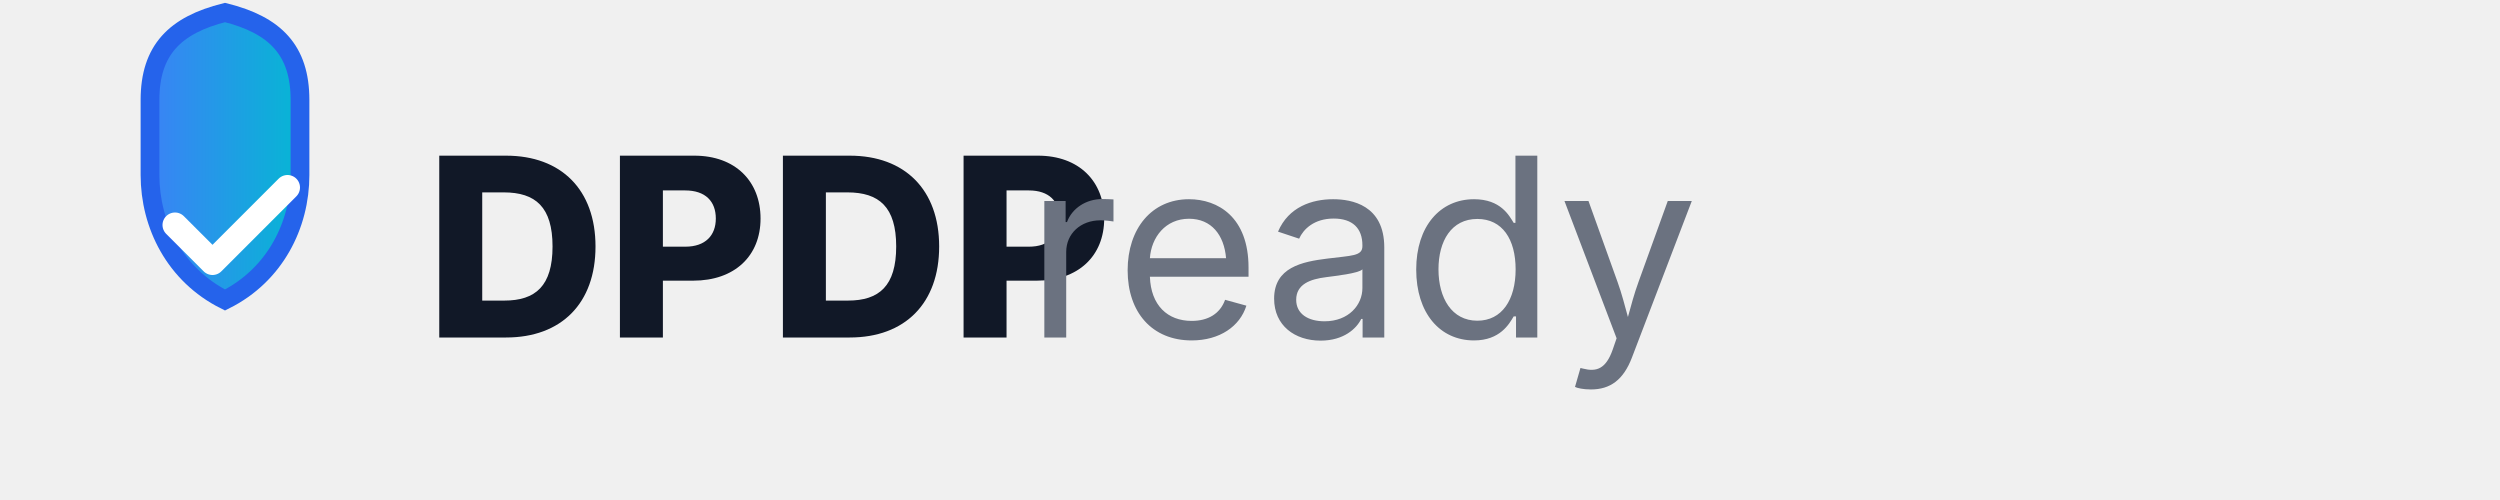
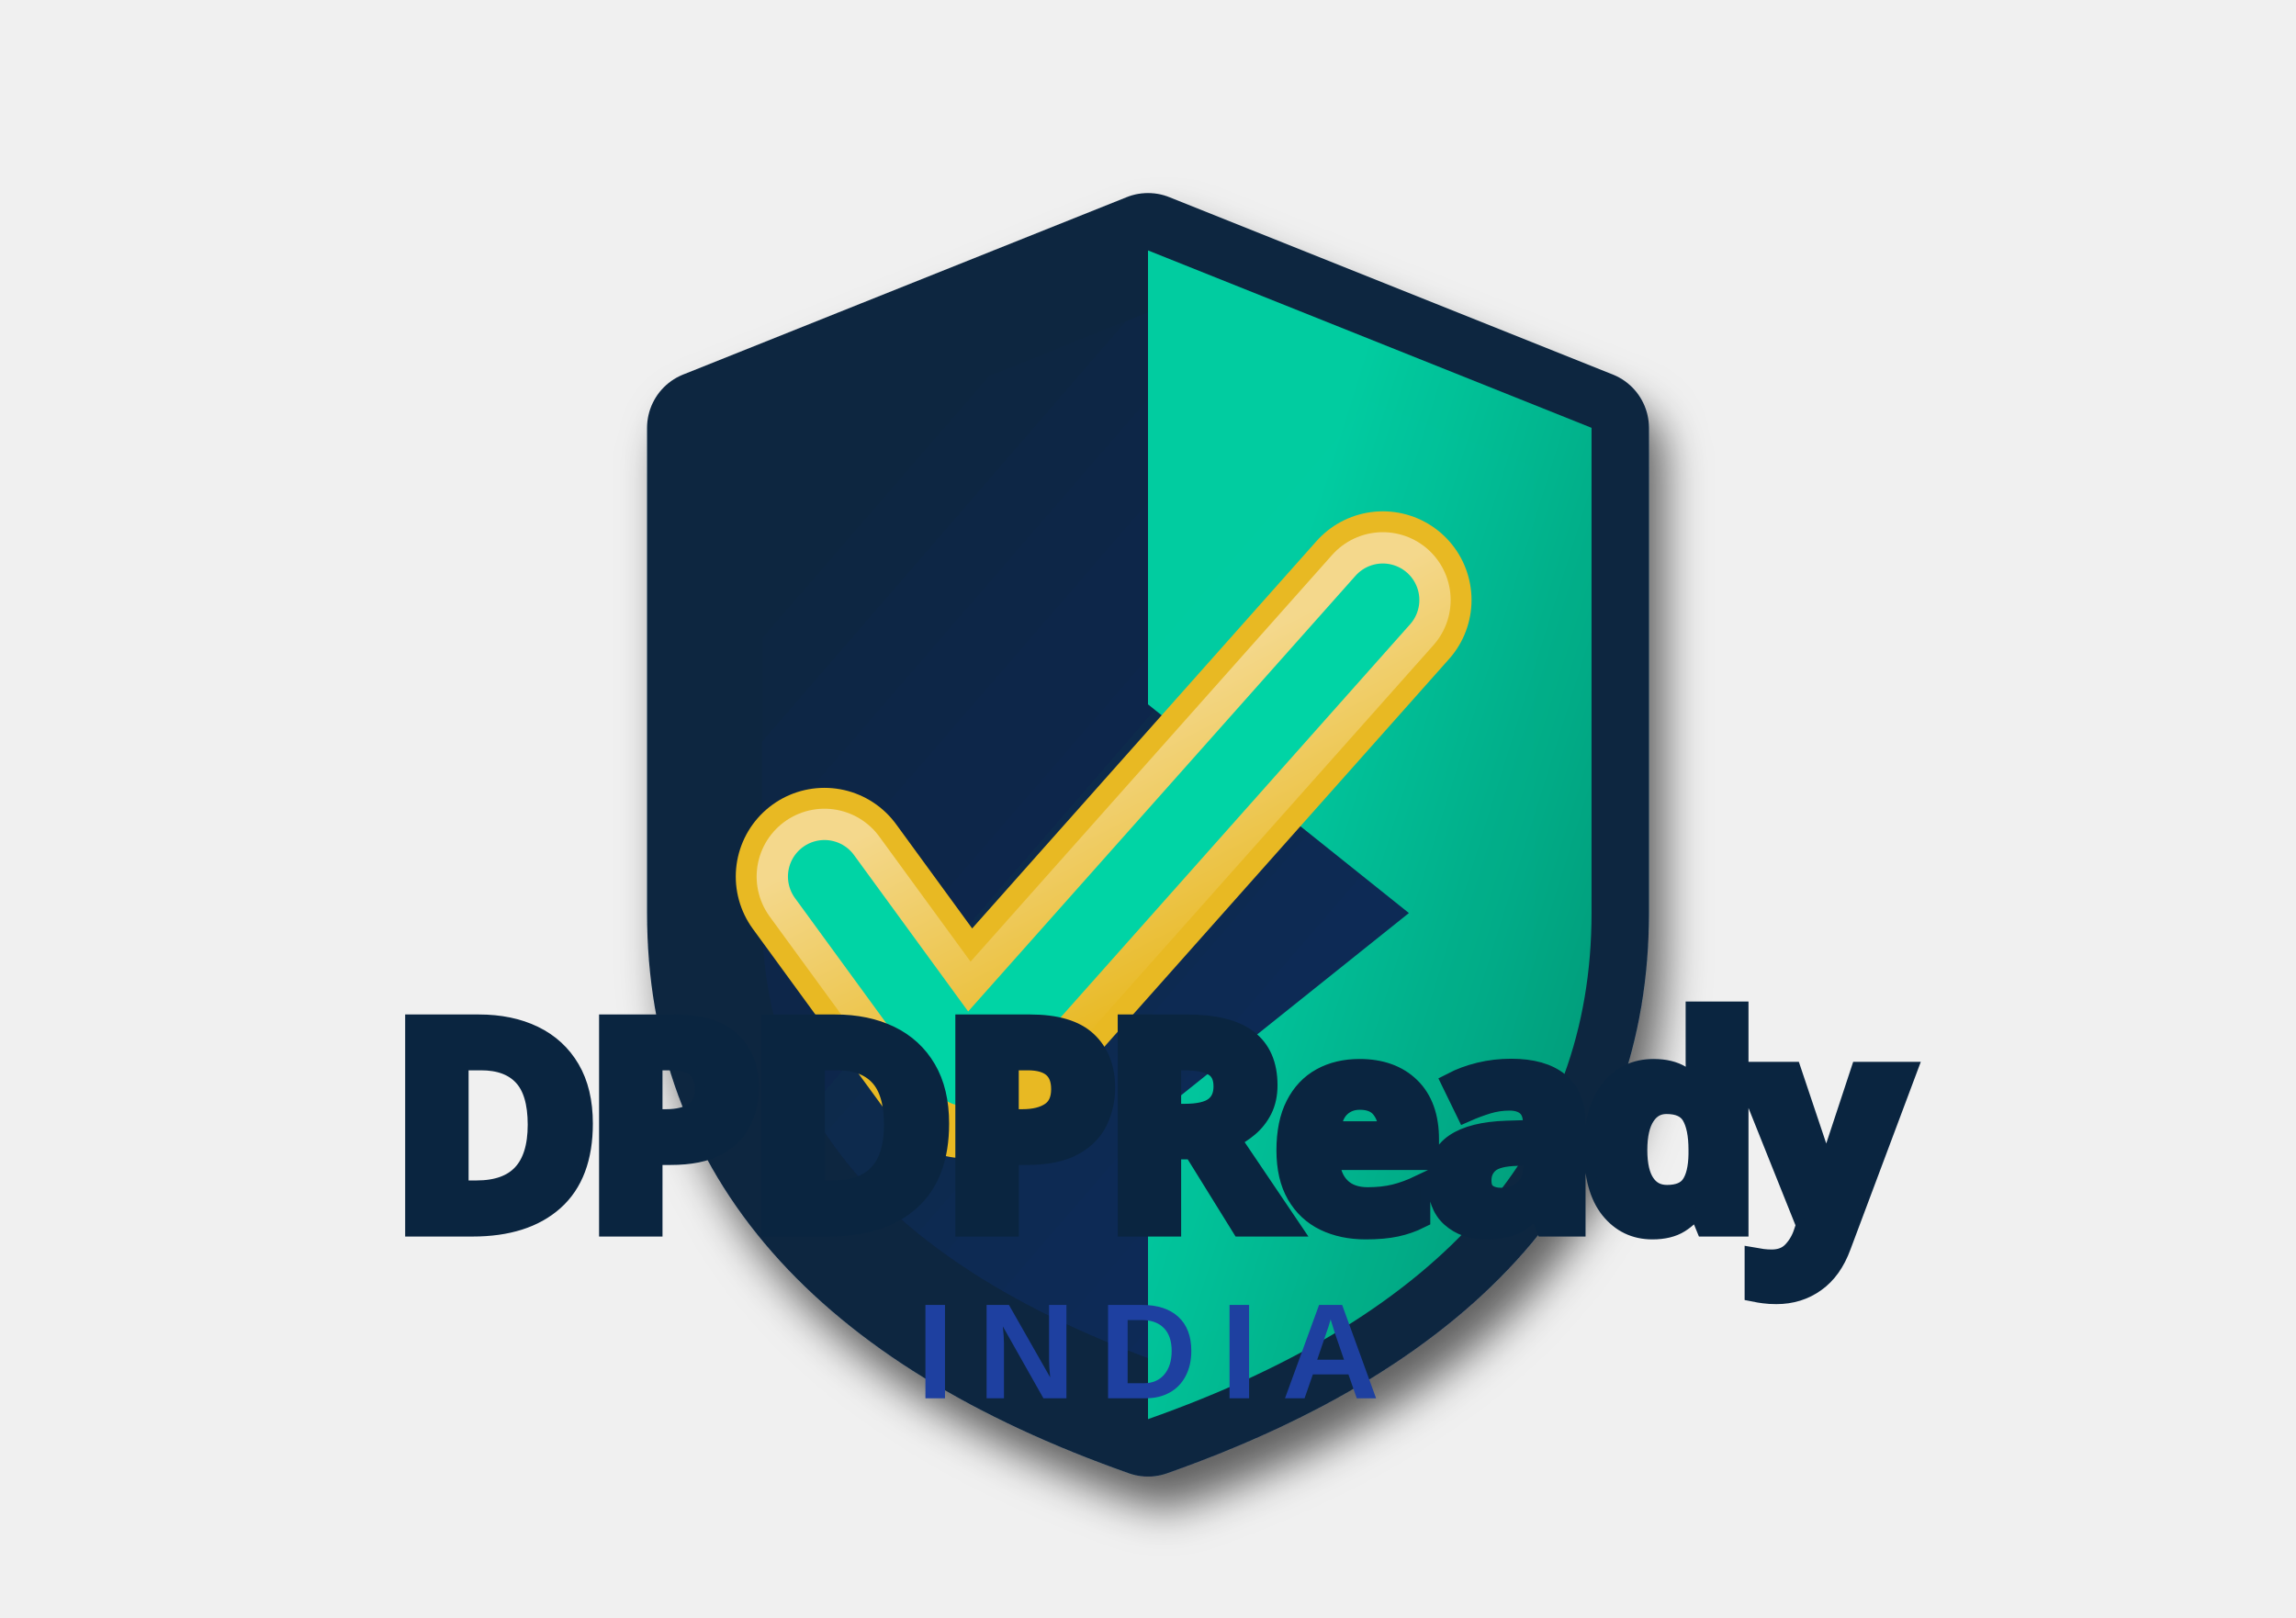
- <svg xmlns="http://www.w3.org/2000/svg" viewBox="0 0 200 40" fill="none">
+ <svg xmlns="http://www.w3.org/2000/svg" width="440" height="310" viewBox="0 0 440 310" fill="none">
  <defs>
-     <linearGradient id="grad" x1="0%" y1="0%" x2="100%" y2="0%">
-       <stop offset="0%" stop-color="#3B82F6" />
-       <stop offset="100%" stop-color="#06B6D4" />
+     <linearGradient id="navyGrad" x1="20%" y1="15%" x2="85%" y2="90%" gradientUnits="objectBoundingBox">
+       <stop offset="0%" stop-color="#0A2540" />
+       <stop offset="100%" stop-color="#132E5E" />
    </linearGradient>
+     <linearGradient id="greenGrad" x1="35%" y1="25%" x2="95%" y2="75%" gradientUnits="objectBoundingBox">
+       <stop offset="0%" stop-color="#00D4A5" />
+       <stop offset="100%" stop-color="#00A37E" />
+     </linearGradient>
+     <linearGradient id="goldGrad" x1="40%" y1="30%" x2="70%" y2="80%" gradientUnits="objectBoundingBox">
+       <stop offset="0%" stop-color="#F4D88C" />
+       <stop offset="100%" stop-color="#E8B923" />
+     </linearGradient>
+     <filter id="shadow" x="-20%" y="-20%" width="150%" height="150%">
+       <feGaussianBlur in="SourceAlpha" stdDeviation="4" />
+       <feOffset dx="3" dy="6" result="offsetblur" />
+       <feComponentTransfer>
+         <feFuncA type="linear" slope="0.6" />
+       </feComponentTransfer>
+       <feMerge>
+         <feMergeNode />
+         <feMergeNode in="SourceGraphic" />
+       </feMerge>
+     </filter>
  </defs>
-   <path d="M12 8c0-4 2-6 6-7 4 1 6 3 6 7v6c0 4-2 8-6 10-4-2-6-6-6-10V8z" fill="url(#grad)" stroke="#2563EB" stroke-width="1.5" />
-   <path d="M14 18l3 3 6-6" stroke="white" stroke-width="2" stroke-linecap="round" stroke-linejoin="round" />
-   <text x="34" y="27" font-family="system-ui, -apple-system, sans-serif" font-weight="800" font-size="20" fill="#111827">DPDP</text>
-   <text x="82" y="27" font-family="system-ui, -apple-system, sans-serif" font-weight="400" font-size="20" fill="#6B7280">ready</text>
+   <path d="M220 48 L135 82 L135 175 Q135 242 220 272 Q305 242 305 175 L305 82 L220 48 Z" fill="url(#navyGrad)" stroke="#0A2540" stroke-width="22" stroke-linejoin="round" filter="url(#shadow)" />
+   <path d="M220 48 L305 82 L305 175 Q305 242 220 272 L220 215 L270 175 L220 135 Z" fill="url(#greenGrad)" opacity="0.95" />
+   <path d="M158 168 L185 205 L265 115" fill="none" stroke="#E8B923" stroke-width="34" stroke-linejoin="round" stroke-linecap="round" />
+   <path d="M158 168 L185 205 L265 115" fill="none" stroke="url(#goldGrad)" stroke-width="26" stroke-linejoin="round" stroke-linecap="round" />
+   <path d="M158 168 L185 205 L265 115" fill="none" stroke="#00D4A5" stroke-width="14" stroke-linejoin="round" stroke-linecap="round" />
+   <text x="220" y="235" text-anchor="middle" fill="#0A2540" font-family="'Helvetica Black', 'Arial Black', system-ui" font-size="54" font-weight="900" letter-spacing="-2.8px" paint-order="stroke fill" stroke="#0A2540" stroke-width="4">DPDPReady</text>
+   <text x="220" y="268" text-anchor="middle" fill="#1E40A0" font-family="'Helvetica Neue', 'Arial', system-ui" font-size="26" font-weight="600" letter-spacing="4.5px" tracking="widest">INDIA</text>
</svg>
